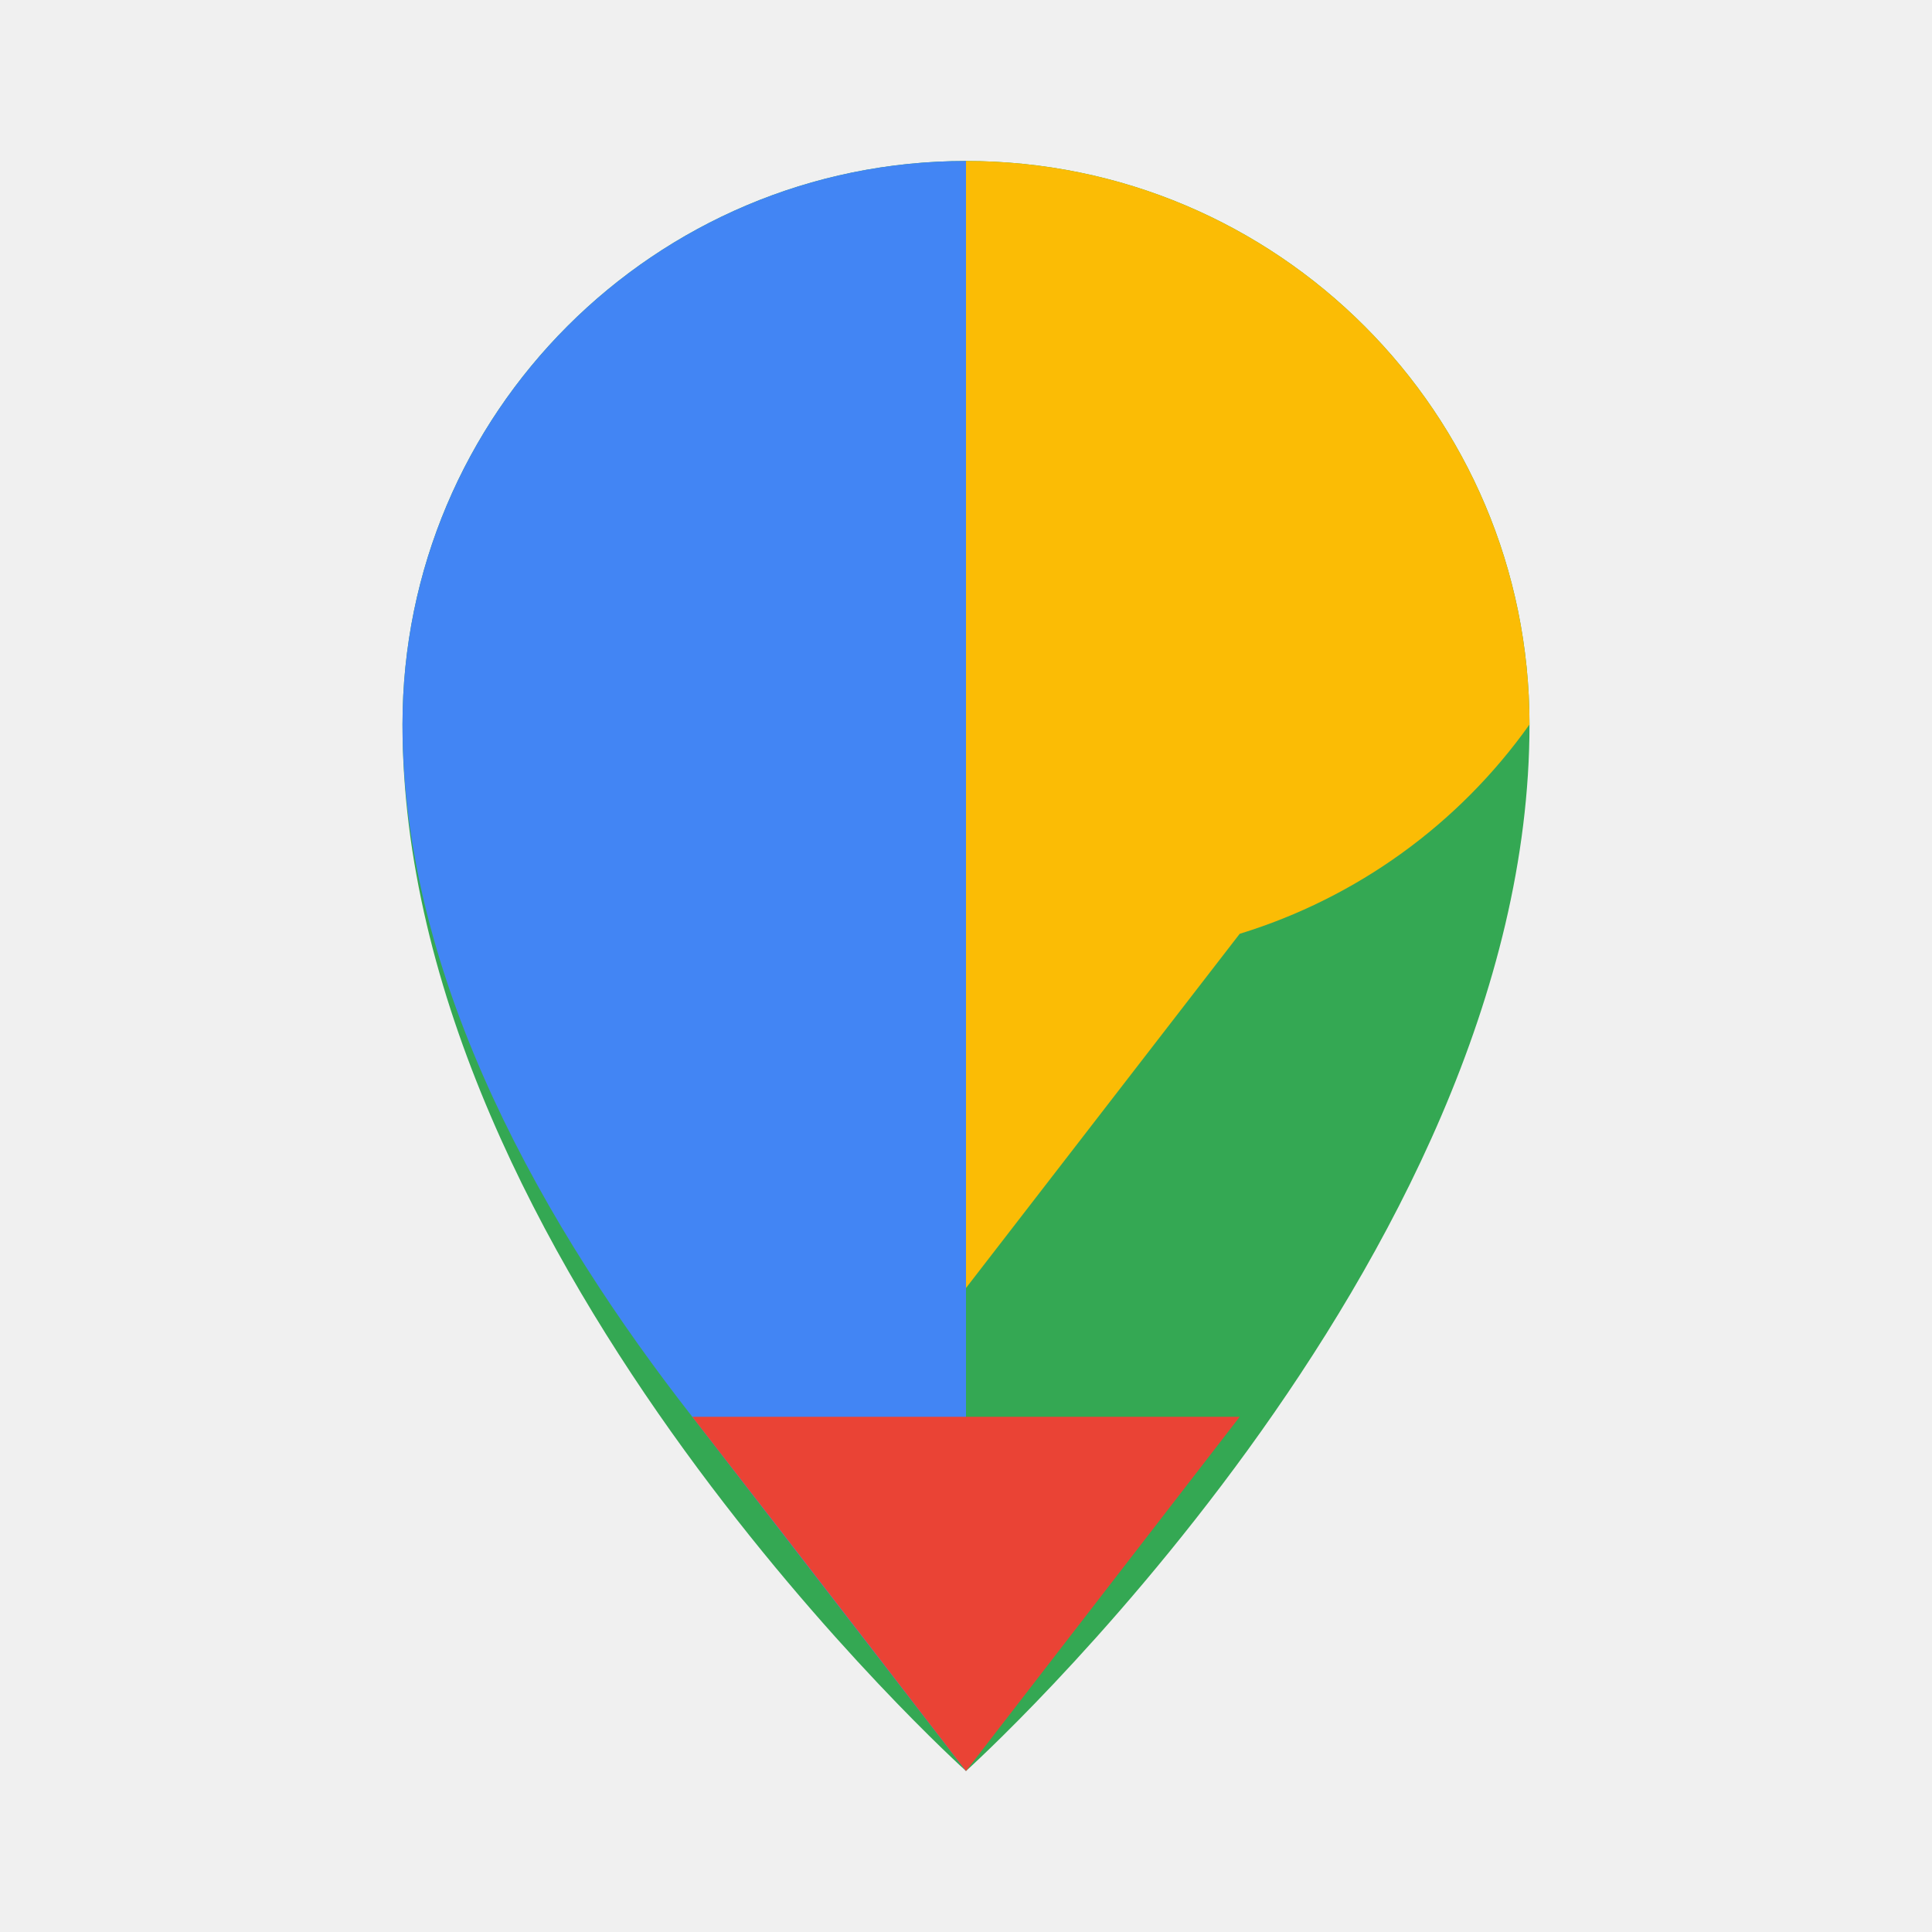
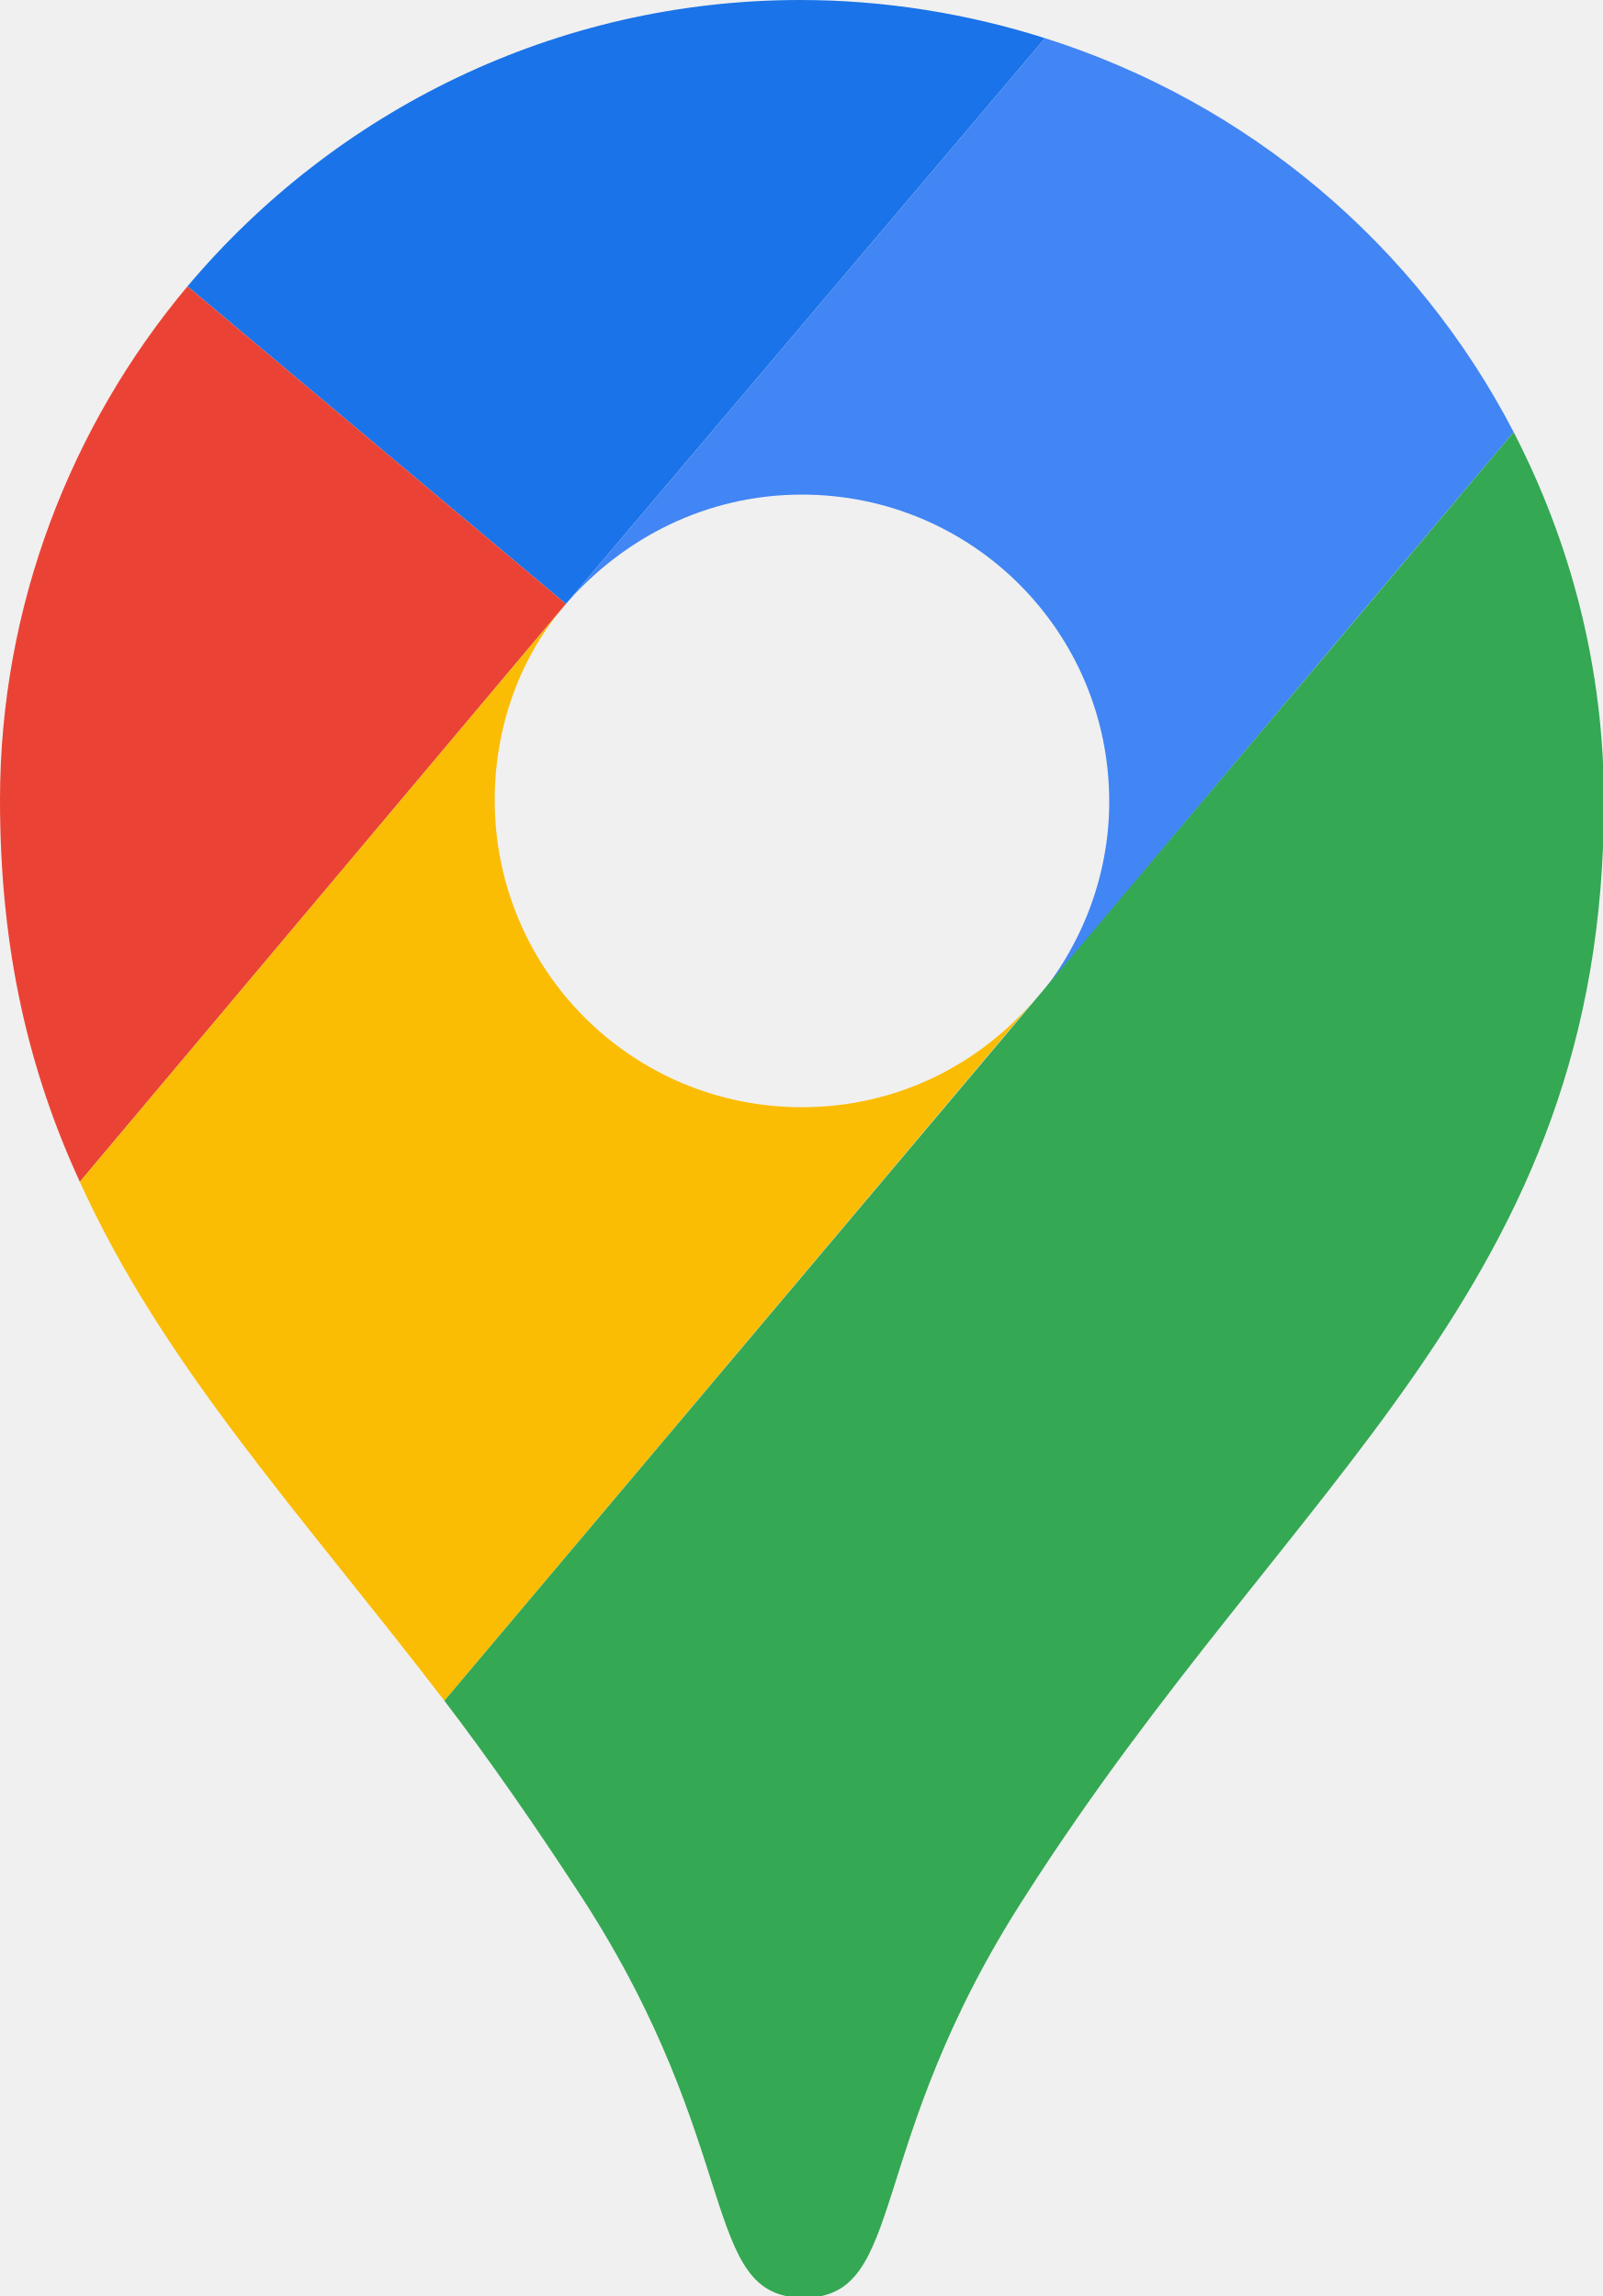
- <svg xmlns="http://www.w3.org/2000/svg" viewBox="0 0 24 24" fill="none">
-   <path fill="#34A853" d="M12 22s7-6.3 7-13a7 7 0 1 0-14 0c0 6.7 7 13 7 13Z" />
-   <circle cx="12" cy="9" r="3.2" fill="#fff" />
-   <path fill="#4285F4" d="M12 2a7 7 0 0 0-7 7c0 3.2 1.8 6.3 3.6 8.6L12 22V2Z" />
-   <path fill="#FBBC05" d="M19 9a7 7 0 0 0-7-7v14l3.4-4.4A6.9 6.9 0 0 0 19 9Z" />
-   <path fill="#EA4335" d="M8.6 17.6C10 19.4 12 22 12 22l3.4-4.4-6.8 0Z" />
+ <svg xmlns="http://www.w3.org/2000/svg" viewBox="0 0 92.3 132.3">
+   <path fill="#1a73e8" d="M60.2 2.2C55.8.8 51 0 46.1 0 32 0 19.3 6.4 10.8 16.5l21.8 18.3L60.2 2.2z" />
+   <path fill="#ea4335" d="M10.8 16.5C4.1 24.5 0 34.9 0 46.1c0 8.7 1.7 15.7 4.6 22l28-33.3-21.8-18.3z" />
+   <path fill="#4285f4" d="M46.2 28.5c9.8 0 17.7 7.9 17.7 17.7 0 4.3-1.6 8.3-4.2 11.4 0 0 13.9-16.6 27.5-32.7-5.6-10.8-15.3-19-27-22.7L32.6 34.8c3.3-3.8 8.1-6.3 13.6-6.3" />
+   <path fill="#fbbc04" d="M46.2 63.8c-9.8 0-17.7-7.9-17.7-17.7 0-4.3 1.5-8.3 4.1-11.3l-28 33.3c4.8 10.6 12.8 19.2 21 29.9l34.1-40.5c-3.3 3.9-8.1 6.3-13.5 6.3" />
+   <path fill="#34a853" d="M59.1 109.2c15.4-24.1 33.3-35 33.3-63 0-7.7-1.9-14.9-5.2-21.3L25.6 98c2.6 3.4 5.3 7.3 7.9 11.3 9.4 14.5 6.8 23.1 12.8 23.1s3.4-8.7 12.8-23.2" />
</svg>
